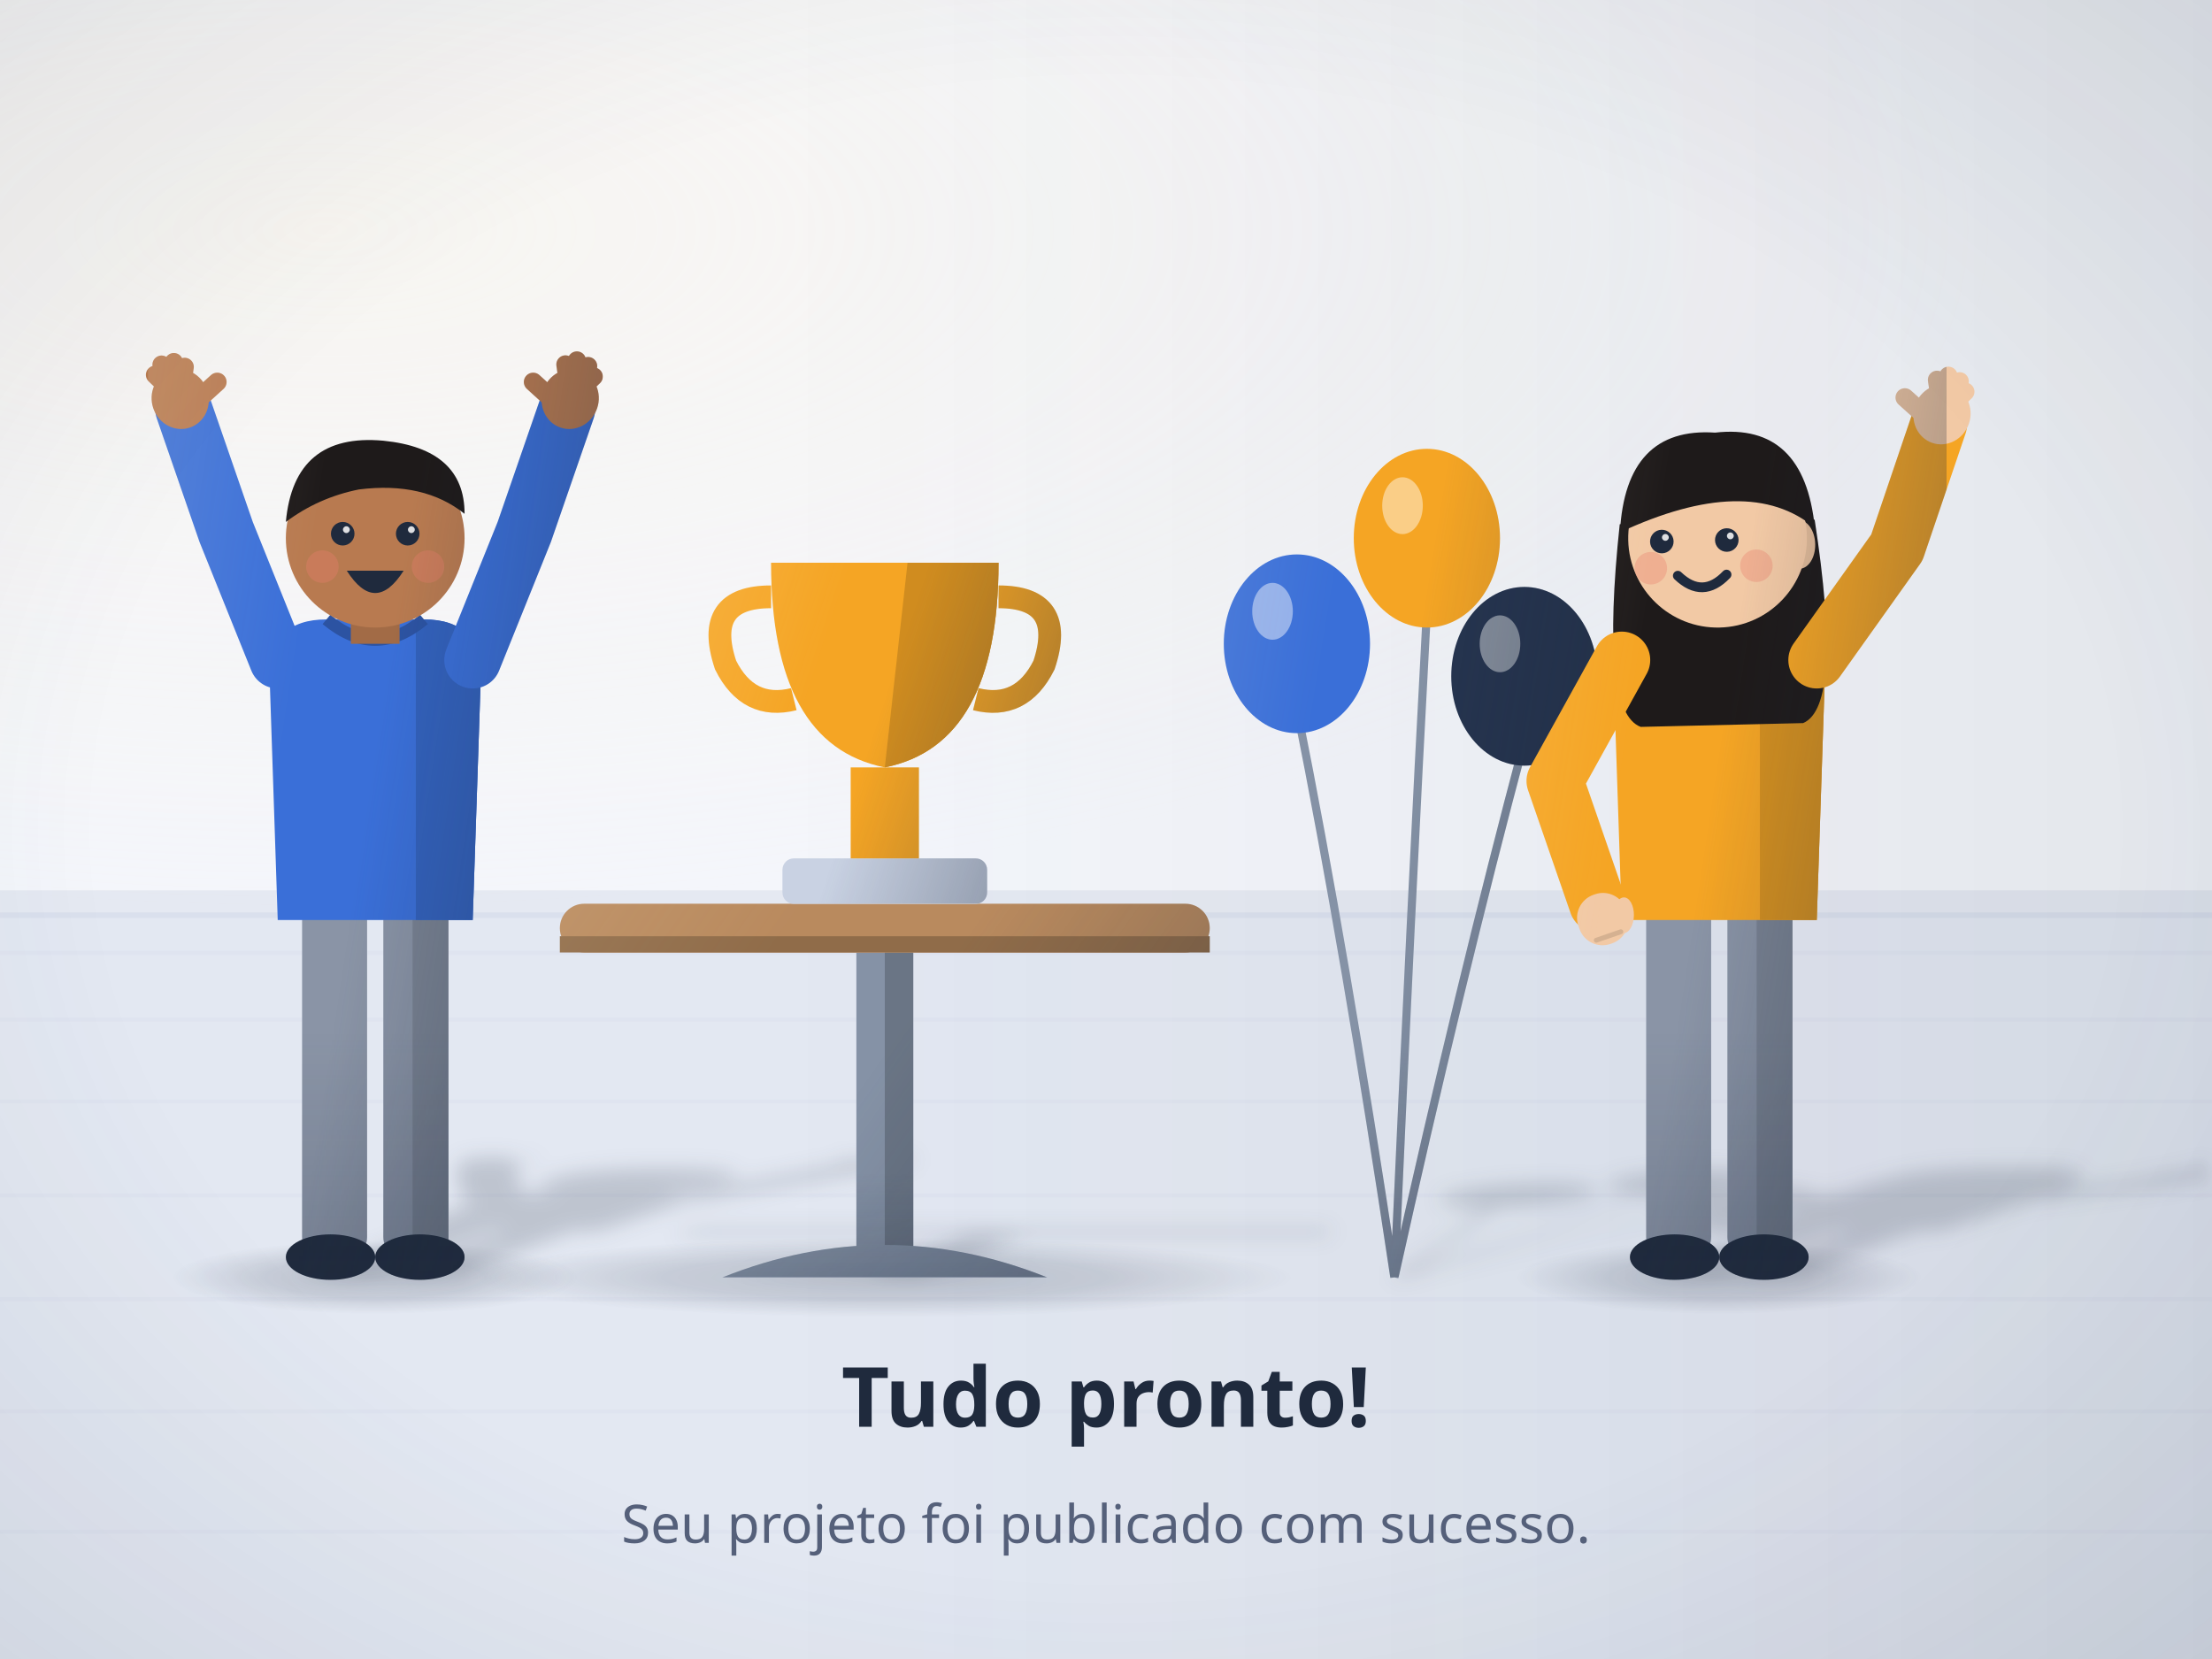
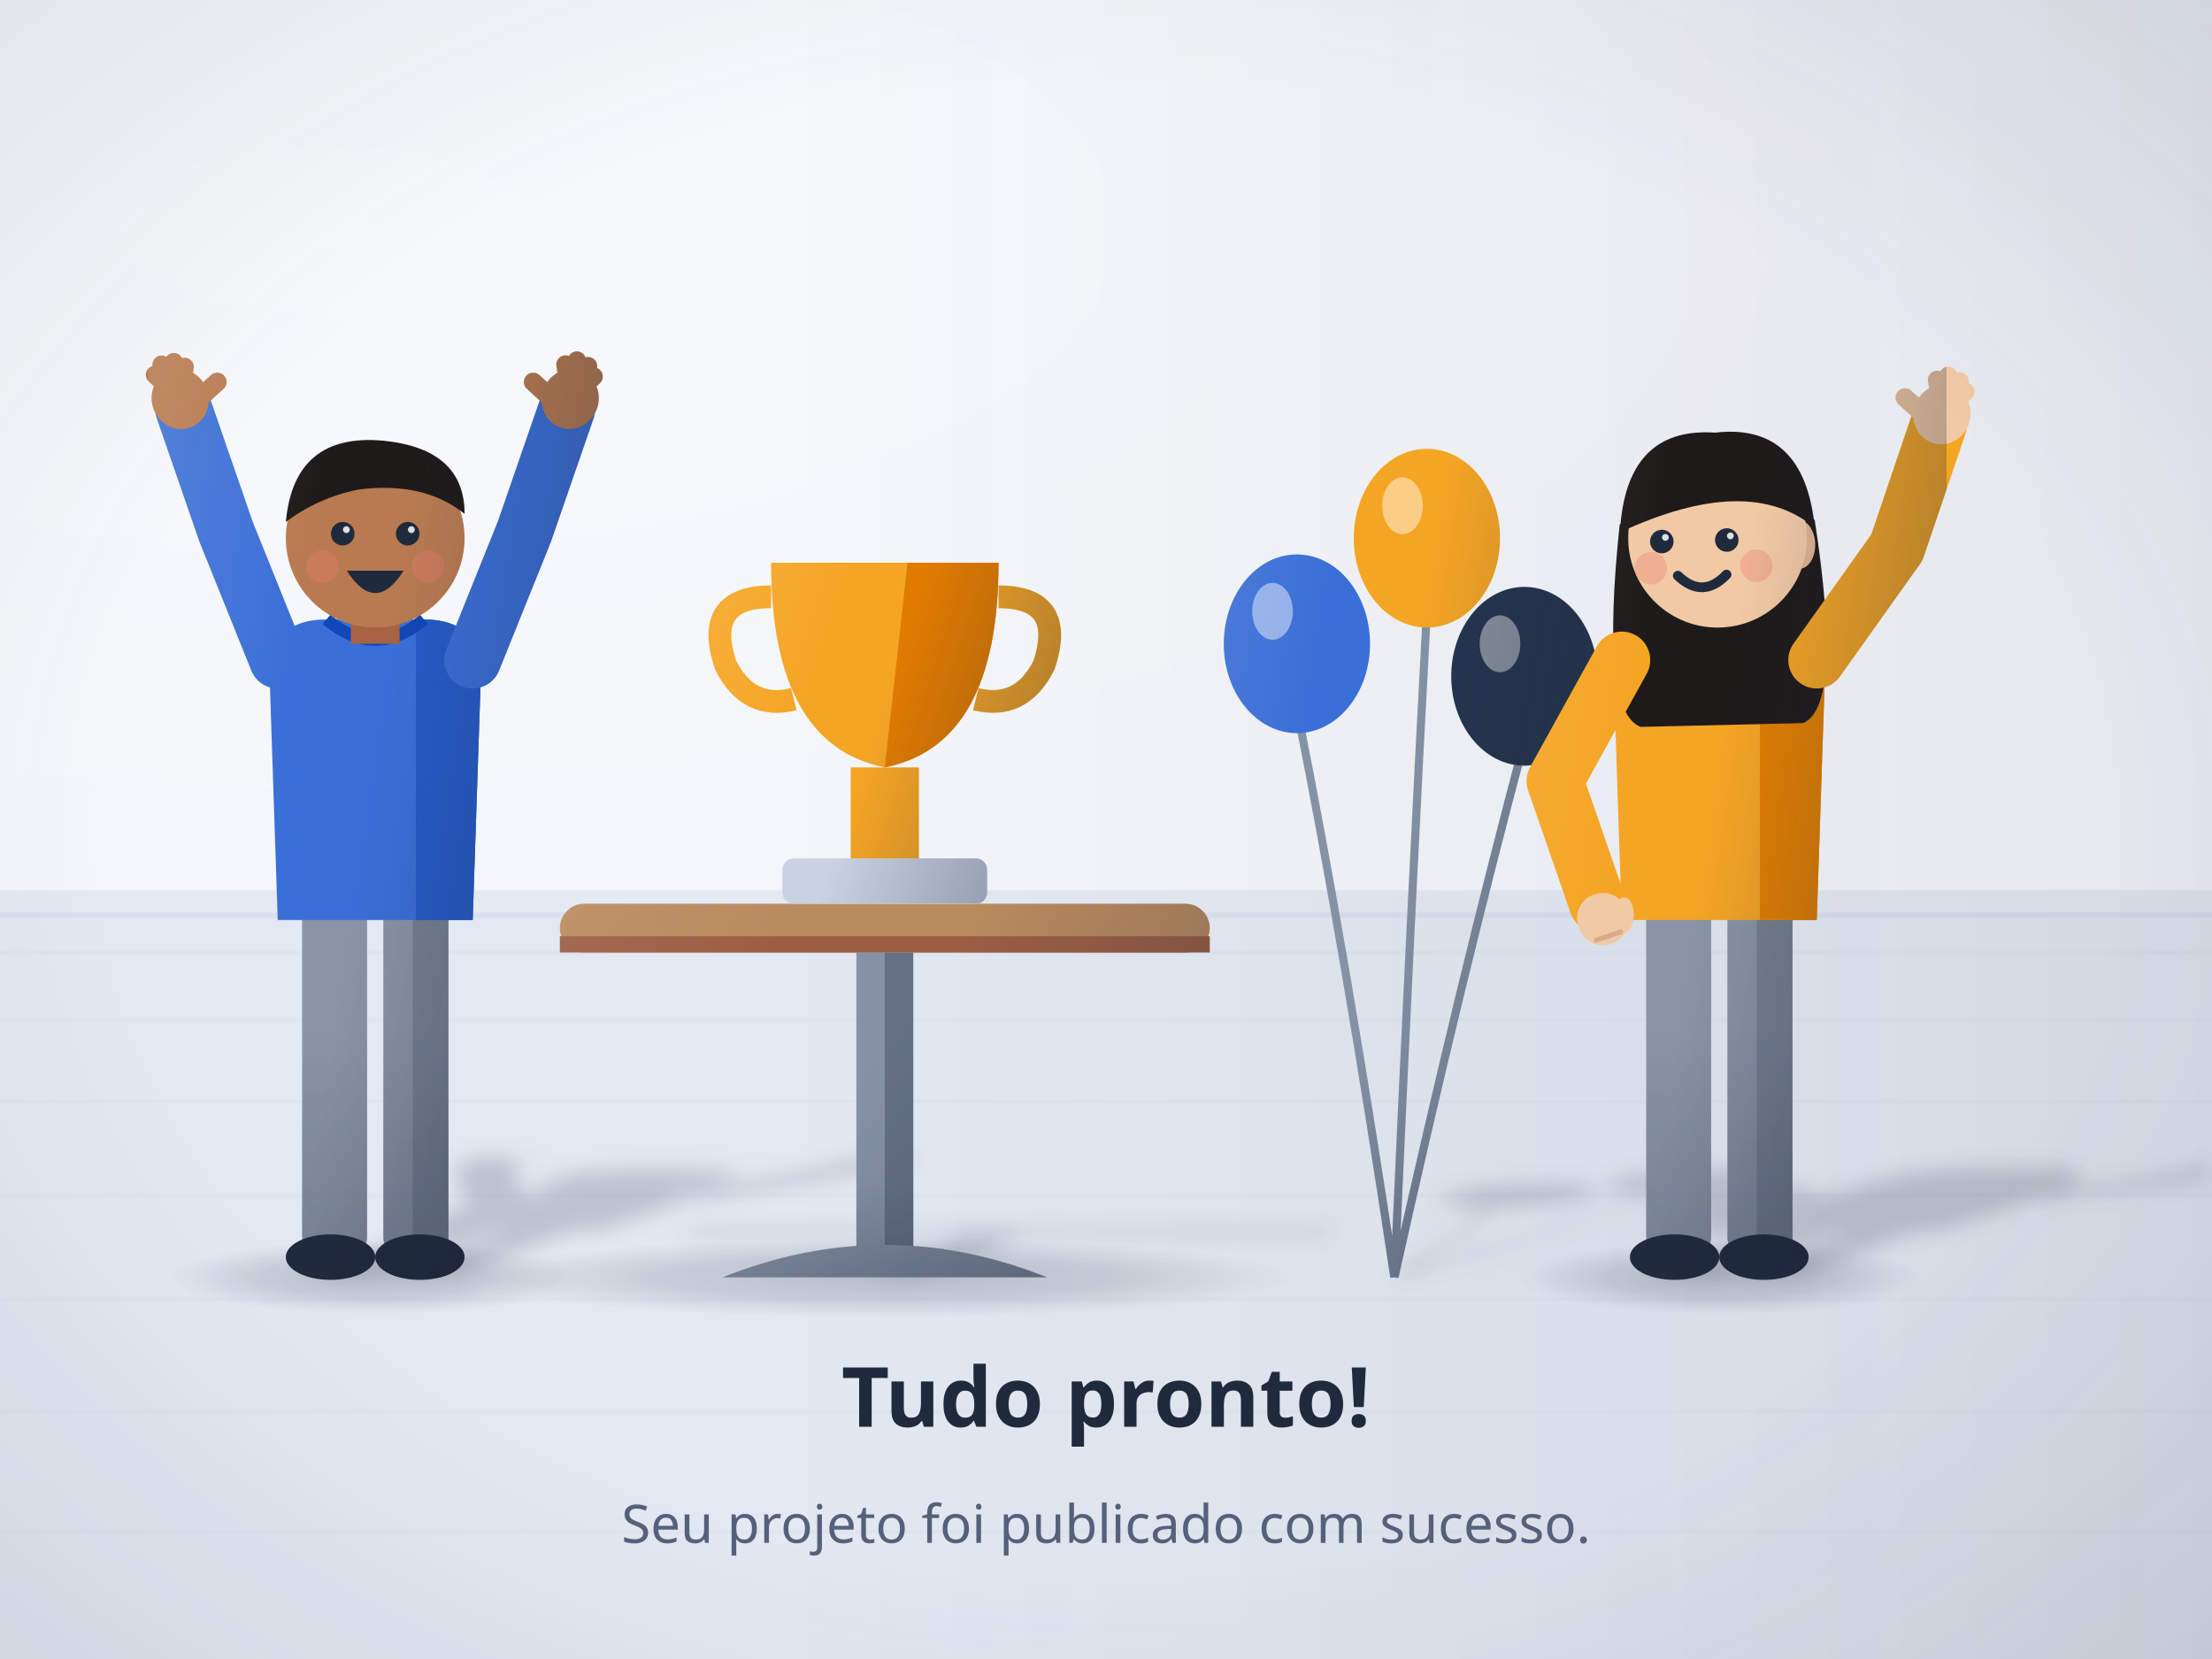
<svg xmlns="http://www.w3.org/2000/svg" width="800" height="600" viewBox="0 0 800 600">
  <defs>
    <linearGradient id="sky" x1="0" y1="0" x2="0" y2="1">
      <stop offset="0" stop-color="#DCEBF7" />
      <stop offset="1" stop-color="#EEF5FB" />
    </linearGradient>
    <radialGradient id="cshadow">
      <stop offset="0" stop-color="rgb(31,42,61)" stop-opacity="0.195" />
      <stop offset="0.55" stop-color="rgb(31,42,61)" stop-opacity="0.143" />
      <stop offset="1" stop-color="rgb(31,42,61)" stop-opacity="0" />
    </radialGradient>
    <filter id="hazeFar" color-interpolation-filters="sRGB">
      <feColorMatrix type="matrix" values="0.92 0 0 0 0.077 0 0.92 0 0 0.077 0 0 0.92 0 0.079 0 0 0 1 0" />
    </filter>
    <filter id="hazeMid" color-interpolation-filters="sRGB">
      <feColorMatrix type="matrix" values="0.96 0 0 0 0.038 0 0.96 0 0 0.039 0 0 0.96 0 0.039 0 0 0 1 0" />
    </filter>
-     <linearGradient id="lgShade" x1="0" y1="0" x2="1" y2="0.35">
+     <linearGradient id="lgLight" x1="0" y1="0" x2="1" y2="0.35">
      <stop offset="0" stop-color="#FFF4DE" stop-opacity="0.156" />
      <stop offset="0.42" stop-color="#FFF4DE" stop-opacity="0" />
+     </linearGradient>
+     <linearGradient id="lgShade" x1="0" y1="0" x2="1" y2="0.35">
      <stop offset="0.6" stop-color="rgb(31,42,61)" stop-opacity="0" />
      <stop offset="1" stop-color="rgb(31,42,61)" stop-opacity="0.300" />
    </linearGradient>
    <linearGradient id="lgAO" x1="0" y1="0" x2="0" y2="1">
      <stop offset="0.72" stop-color="rgb(31,42,61)" stop-opacity="0" />
      <stop offset="1" stop-color="rgb(31,42,61)" stop-opacity="0.192" />
    </linearGradient>
    <filter id="toWhite" color-interpolation-filters="sRGB">
      <feColorMatrix values="0 0 0 0 1 0 0 0 0 1 0 0 0 0 1 0 0 0 1 0" />
    </filter>
    <filter id="castF" x="-30%" y="-30%" width="160%" height="160%" color-interpolation-filters="sRGB">
      <feColorMatrix values="0 0 0 0 0.122 0 0 0 0 0.165 0 0 0 0 0.239 0 0 0 1 0" />
      <feGaussianBlur stdDeviation="3.6" />
    </filter>
    <clipPath id="groundClip">
      <rect y="330.0" width="800" height="600" />
    </clipPath>
    <radialGradient id="glow" cx="0.15" cy="0.25" r="0.75">
      <stop offset="0" stop-color="#FFF4DE" stop-opacity="0.330" />
      <stop offset="1" stop-color="#FFF4DE" stop-opacity="0" />
    </radialGradient>
    <linearGradient id="falloff" x1="0" y1="0" x2="1" y2="0">
      <stop offset="0.35" stop-color="rgb(31,42,61)" stop-opacity="0" />
      <stop offset="1" stop-color="rgb(31,42,61)" stop-opacity="0.078" />
    </linearGradient>
    <radialGradient id="vignette" cx="0.5" cy="0.5" r="0.75">
      <stop offset="0.6" stop-color="rgb(31,42,61)" stop-opacity="0" />
      <stop offset="1" stop-color="rgb(31,42,61)" stop-opacity="0.102" />
    </radialGradient>
  </defs>
  <rect width="800" height="330" fill="#F4F6FB" />
  <rect y="330" width="800" height="270" fill="#E3E8F2" />
  <rect y="322" width="800" height="10" fill="#C9D2E3" fill-opacity="0.35" stroke-opacity="0.35" />
  <rect x="0" y="343.9" width="800" height="1.5" fill="#C9D2E3" fill-opacity="0.15" stroke-opacity="0.15" />
  <rect x="0" y="368.0" width="800" height="1.5" fill="#C9D2E3" fill-opacity="0.15" stroke-opacity="0.15" />
  <rect x="0" y="397.6" width="800" height="1.5" fill="#C9D2E3" fill-opacity="0.15" stroke-opacity="0.15" />
  <rect x="0" y="431.6" width="800" height="1.5" fill="#C9D2E3" fill-opacity="0.15" stroke-opacity="0.15" />
  <rect x="0" y="469.1" width="800" height="1.5" fill="#C9D2E3" fill-opacity="0.15" stroke-opacity="0.15" />
  <rect x="0" y="509.7" width="800" height="1.5" fill="#C9D2E3" fill-opacity="0.15" stroke-opacity="0.15" />
  <rect x="0" y="553.2" width="800" height="1.5" fill="#C9D2E3" fill-opacity="0.15" stroke-opacity="0.15" />
-   <rect width="800" height="330" fill="url(#glow)" />
-   <rect width="800" height="600" fill="url(#falloff)" />
-   <g clip-path="url(#groundClip)" opacity="0.189">
+   <rect width="800" height="330" fill="url(#glow)" style="mix-blend-mode: screen;" />
+   <rect width="800" height="600" fill="url(#falloff)" style="mix-blend-mode: multiply;" />
+   <g clip-path="url(#groundClip)" opacity="0.189" style="mix-blend-mode: multiply;">
    <g filter="url(#castF)">
      <use href="#b_festa_mesa" transform="translate(320.0 462.0) matrix(1 0 -0.350 0.13 0 0) scale(2.938)" />
      <use href="#b_festa_baloes" transform="translate(504.3 462.0) matrix(1 0 -0.350 0.13 0 0) scale(2.938)" />
      <use href="#b_festa_pessoa1" transform="translate(135.7 462.0) matrix(1 0 -0.350 0.13 0 0) scale(2.938)" />
      <use href="#b_festa_pessoa2" transform="translate(621.8 462.0) matrix(1 0 -0.350 0.13 0 0) scale(2.938)" />
    </g>
  </g>
  <g transform="translate(320.0 462.0) scale(2.938)">
    <ellipse cx="0" cy="0" rx="50.0" ry="4.9" fill="url(#cshadow)" />
  </g>
-   <g id="festa_mesa" transform="translate(320.0 462.0) scale(2.938)">
-     <g id="b_festa_mesa">
-       <rect x="-3.5" y="-40" width="7" height="37" rx="0" fill="#8592A6" />
-       <rect x="0" y="-40" width="3.5" height="37" rx="0" fill="#6a7585" />
-       <path d="M-20 0 Q0 -8 20 0 Z" fill="#8592A6" />
-       <rect x="-40" y="-46" width="80" height="6" rx="3" fill="#B98A5E" />
-       <rect x="-40" y="-42" width="80" height="2" rx="0" fill="#906c49" />
-     </g>
-   </g>
-   <mask id="mk_festa_mesa" maskUnits="userSpaceOnUse" x="155.5" y="299.8" width="329.0" height="162.2">
-     <use href="#b_festa_mesa" transform="translate(320.0 462.0) scale(2.938)" filter="url(#toWhite)" />
-   </mask>
-   <g mask="url(#mk_festa_mesa)" opacity="1">
-     <rect x="155.5" y="299.8" width="329.0" height="162.2" fill="url(#lgShade)" />
-     <rect x="202.5" y="326.9" width="235.0" height="135.1" fill="url(#lgAO)" />
-   </g>
-   <g id="festa_baloes" transform="translate(504.3 462.0) scale(2.938)">
-     <g id="b_festa_baloes">
-       <path d="M0 0 Q-6 -40 -12 -70 M0 0 Q2 -45 4 -82 M0 0 Q8 -36 16 -66" stroke="#8592A6" stroke-width="1" fill="none" />
-       <ellipse cx="-12" cy="-78" rx="9" ry="11" fill="#3A6FD8" />
-       <ellipse cx="-15" cy="-82" rx="2.5" ry="3.5" fill="#FFFFFF" fill-opacity="0.45" stroke-opacity="0.45" />
-       <ellipse cx="4" cy="-91" rx="9" ry="11" fill="#F5A524" />
-       <ellipse cx="1" cy="-95" rx="2.5" ry="3.5" fill="#FFFFFF" fill-opacity="0.45" stroke-opacity="0.45" />
-       <ellipse cx="16" cy="-74" rx="9" ry="11" fill="#25344F" />
-       <ellipse cx="13" cy="-78" rx="2.5" ry="3.5" fill="#FFFFFF" fill-opacity="0.45" stroke-opacity="0.45" />
-     </g>
-   </g>
-   <mask id="mk_festa_baloes" maskUnits="userSpaceOnUse" x="422.0" y="109.5" width="164.5" height="352.5">
-     <use href="#b_festa_baloes" transform="translate(504.3 462.0) scale(2.938)" filter="url(#toWhite)" />
-   </mask>
-   <g mask="url(#mk_festa_baloes)" opacity="1">
-     <rect x="422.0" y="109.5" width="164.5" height="352.5" fill="url(#lgShade)" />
-     <rect x="445.5" y="168.2" width="117.5" height="293.8" fill="url(#lgAO)" />
+   <g style="isolation: isolate;">
+     <g id="festa_mesa" transform="translate(320.0 462.0) scale(2.938)">
+       <g id="b_festa_mesa">
+         <rect x="-3.5" y="-40" width="7" height="37" rx="0" fill="#8592A6" />
+         <rect x="0" y="-40" width="3.5" height="37" rx="0" fill="#647185" />
+         <path d="M-20 0 Q0 -8 20 0 Z" fill="#8592A6" />
+         <rect x="-40" y="-46" width="80" height="6" rx="3" fill="#B98A5E" />
+         <rect x="-40" y="-42" width="80" height="2" rx="0" fill="#9B5E43" />
+       </g>
+     </g>
+     <mask id="mk_festa_mesa" maskUnits="userSpaceOnUse" x="155.5" y="299.8" width="329.0" height="162.2">
+       <use href="#b_festa_mesa" transform="translate(320.0 462.0) scale(2.938)" filter="url(#toWhite)" />
+     </mask>
+     <g mask="url(#mk_festa_mesa)" opacity="1">
+       <rect x="155.5" y="299.8" width="329.0" height="162.2" fill="url(#lgLight)" style="mix-blend-mode: screen;" />
+       <rect x="155.5" y="299.8" width="329.0" height="162.2" fill="url(#lgShade)" style="mix-blend-mode: multiply;" />
+       <rect x="202.5" y="326.9" width="235.0" height="135.1" fill="url(#lgAO)" style="mix-blend-mode: multiply;" />
+     </g>
+   </g>
+   <g style="isolation: isolate;">
+     <g id="festa_baloes" transform="translate(504.3 462.0) scale(2.938)">
+       <g id="b_festa_baloes">
+         <path d="M0 0 Q-6 -40 -12 -70 M0 0 Q2 -45 4 -82 M0 0 Q8 -36 16 -66" stroke="#8592A6" stroke-width="1" fill="none" />
+         <ellipse cx="-12" cy="-78" rx="9" ry="11" fill="#3A6FD8" />
+         <ellipse cx="-15" cy="-82" rx="2.5" ry="3.5" fill="#FFFFFF" fill-opacity="0.45" stroke-opacity="0.45" />
+         <ellipse cx="4" cy="-91" rx="9" ry="11" fill="#F5A524" />
+         <ellipse cx="1" cy="-95" rx="2.5" ry="3.5" fill="#FFFFFF" fill-opacity="0.45" stroke-opacity="0.45" />
+         <ellipse cx="16" cy="-74" rx="9" ry="11" fill="#25344F" />
+         <ellipse cx="13" cy="-78" rx="2.5" ry="3.5" fill="#FFFFFF" fill-opacity="0.45" stroke-opacity="0.45" />
+       </g>
+     </g>
+     <mask id="mk_festa_baloes" maskUnits="userSpaceOnUse" x="422.0" y="109.5" width="164.5" height="352.5">
+       <use href="#b_festa_baloes" transform="translate(504.3 462.0) scale(2.938)" filter="url(#toWhite)" />
+     </mask>
+     <g mask="url(#mk_festa_baloes)" opacity="1">
+       <rect x="422.0" y="109.5" width="164.5" height="352.5" fill="url(#lgLight)" style="mix-blend-mode: screen;" />
+       <rect x="422.0" y="109.5" width="164.5" height="352.5" fill="url(#lgShade)" style="mix-blend-mode: multiply;" />
+       <rect x="445.5" y="168.2" width="117.5" height="293.8" fill="url(#lgAO)" style="mix-blend-mode: multiply;" />
+     </g>
  </g>
  <g transform="translate(135.7 462.0) scale(2.938)">
    <ellipse cx="0" cy="0" rx="25.0" ry="4.5" fill="url(#cshadow)" />
  </g>
-   <g id="festa_pessoa1" transform="translate(135.7 462.0) scale(2.938)">
-     <g id="b_festa_pessoa1">
-       <g transform="scale(1 1)">
-         <rect x="-9" y="-47" width="8" height="45" rx="3" fill="#8A94A6" />
-         <rect x="1" y="-47" width="8" height="45" rx="3" fill="#8A94A6" />
-         <rect x="4.6" y="-47" width="4.4" height="45" rx="2" fill="#798292" />
-         <ellipse cx="-5.5" cy="-2.5" rx="5.5" ry="2.8" fill="#1F2A3D" />
-         <ellipse cx="5.5" cy="-2.5" rx="5.5" ry="2.8" fill="#1F2A3D" />
-         <path d="M-13 -74 Q-13 -81 -6 -81 L6 -81 Q13 -81 13 -74 L12 -44 L-12 -44 Z" fill="#3A6FD8" />
-         <path d="M5 -81 L6 -81 Q13 -81 13 -74 L12 -44 L5 -44 Z" fill="#3261bc" />
-         <path d="M-6 -81 Q0 -76 6 -81" stroke="#2c53a2" stroke-width="1.5" fill="none" />
-       </g>
-       <g transform="translate(0 0) scale(1) rotate(0 0 -82)">
-         <rect x="-3" y="-85" width="6" height="7" fill="#a26b46" />
-         <circle cx="0" cy="-91" r="11" fill="#B87A50" />
-         <path d="M-11 -93 Q-10 -104 1 -103 Q11 -102 11 -94 Q6 -98 -2 -97 Q-7 -96 -11 -93 Z" fill="#1E1A1A" />
-         <circle cx="-4" cy="-91.55" r="1.45" fill="#1F2A3D" />
-         <circle cx="-3.55" cy="-92.05" r="0.42" fill="#FFFFFF" fill-opacity="0.85" stroke-opacity="0.85" />
-         <circle cx="4" cy="-91.55" r="1.45" fill="#1F2A3D" />
-         <circle cx="4.45" cy="-92.05" r="0.42" fill="#FFFFFF" fill-opacity="0.85" stroke-opacity="0.85" />
-         <path d="M-3.5 -87 Q0 -81.5 3.5 -87 Z" fill="#1F2A3D" />
-         <circle cx="-6.5" cy="-87.5" r="2" fill="#E9806E" fill-opacity="0.35" stroke-opacity="0.35" />
-         <circle cx="6.5" cy="-87.5" r="2" fill="#E9806E" fill-opacity="0.35" stroke-opacity="0.35" />
-       </g>
-       <g transform="scale(1 1)">
-         <path d="M-12 -76 L-18.35 -91.77 L-23.58 -106.89" stroke="#3A6FD8" fill="none" stroke-linecap="round" stroke-linejoin="round" stroke-width="7" />
-         <g transform="translate(-23.58 -106.89) rotate(-109.1)">
-           <ellipse cx="1.3" cy="0" rx="3.7" ry="3.5" fill="#B87A50" />
-           <path d="M3 -0.86 L5.14 -1.95" stroke="#B87A50" stroke-width="2.25" stroke-linecap="round" />
-           <path d="M3 -0.3 L6.06 -0.78" stroke="#B87A50" stroke-width="2.25" stroke-linecap="round" />
-           <path d="M3 0.3 L5.86 0.75" stroke="#B87A50" stroke-width="2.25" stroke-linecap="round" />
-           <path d="M3 0.86 L4.87 1.82" stroke="#B87A50" stroke-width="2.25" stroke-linecap="round" />
-           <path d="M0.6 2.2 L1.8 5" stroke="#B87A50" stroke-width="2.3" stroke-linecap="round" />
-         </g>
-         <path d="M12 -76 L18.35 -91.77 L23.58 -106.89" stroke="#3A6FD8" fill="none" stroke-linecap="round" stroke-linejoin="round" stroke-width="7" />
-         <g transform="translate(23.58 -106.89) rotate(-70.9)">
-           <ellipse cx="1.3" cy="0" rx="3.7" ry="3.5" fill="#B87A50" />
-           <path d="M3 -0.86 L5.14 -1.95" stroke="#B87A50" stroke-width="2.25" stroke-linecap="round" />
-           <path d="M3 -0.3 L6.06 -0.78" stroke="#B87A50" stroke-width="2.25" stroke-linecap="round" />
-           <path d="M3 0.3 L5.86 0.75" stroke="#B87A50" stroke-width="2.25" stroke-linecap="round" />
-           <path d="M3 0.86 L4.87 1.82" stroke="#B87A50" stroke-width="2.25" stroke-linecap="round" />
-           <path d="M0.6 -2.2 L1.8 -5" stroke="#B87A50" stroke-width="2.3" stroke-linecap="round" />
-         </g>
-       </g>
-     </g>
-   </g>
-   <mask id="mk_festa_pessoa1" maskUnits="userSpaceOnUse" x="53.5" y="81.3" width="164.5" height="380.7">
-     <use href="#b_festa_pessoa1" transform="translate(135.7 462.0) scale(2.938)" filter="url(#toWhite)" />
-   </mask>
-   <g mask="url(#mk_festa_pessoa1)" opacity="1">
-     <rect x="53.5" y="81.3" width="164.5" height="380.7" fill="url(#lgShade)" />
-     <rect x="77.0" y="144.7" width="117.5" height="317.3" fill="url(#lgAO)" />
+   <g style="isolation: isolate;">
+     <g id="festa_pessoa1" transform="translate(135.7 462.0) scale(2.938)">
+       <g id="b_festa_pessoa1">
+         <g transform="scale(1 1)">
+           <rect x="-9" y="-47" width="8" height="45" rx="3" fill="#8A94A6" />
+           <rect x="1" y="-47" width="8" height="45" rx="3" fill="#8A94A6" />
+           <rect x="4.6" y="-47" width="4.4" height="45" rx="2" fill="#768092" />
+           <ellipse cx="-5.5" cy="-2.5" rx="5.5" ry="2.8" fill="#1F2A3D" />
+           <ellipse cx="5.5" cy="-2.5" rx="5.5" ry="2.8" fill="#1F2A3D" />
+           <path d="M-13 -74 Q-13 -81 -6 -81 L6 -81 Q13 -81 13 -74 L12 -44 L-12 -44 Z" fill="#3A6FD8" />
+           <path d="M5 -81 L6 -81 Q13 -81 13 -74 L12 -44 L5 -44 Z" fill="#255BC7" />
+           <path d="M-6 -81 Q0 -76 6 -81" stroke="#1147B8" stroke-width="1.5" fill="none" />
+         </g>
+         <g transform="translate(0 0) scale(1) rotate(0 0 -82)">
+           <rect x="-3" y="-85" width="6" height="7" fill="#A86344" />
+           <circle cx="0" cy="-91" r="11" fill="#B87A50" />
+           <path d="M-11 -93 Q-10 -104 1 -103 Q11 -102 11 -94 Q6 -98 -2 -97 Q-7 -96 -11 -93 Z" fill="#1E1A1A" />
+           <circle cx="-4" cy="-91.55" r="1.45" fill="#1F2A3D" />
+           <circle cx="-3.55" cy="-92.05" r="0.42" fill="#FFFFFF" fill-opacity="0.85" stroke-opacity="0.85" />
+           <circle cx="4" cy="-91.55" r="1.45" fill="#1F2A3D" />
+           <circle cx="4.45" cy="-92.05" r="0.42" fill="#FFFFFF" fill-opacity="0.85" stroke-opacity="0.85" />
+           <path d="M-3.5 -87 Q0 -81.5 3.5 -87 Z" fill="#1F2A3D" />
+           <circle cx="-6.5" cy="-87.5" r="2" fill="#E9806E" fill-opacity="0.35" stroke-opacity="0.35" />
+           <circle cx="6.5" cy="-87.5" r="2" fill="#E9806E" fill-opacity="0.35" stroke-opacity="0.35" />
+         </g>
+         <g transform="scale(1 1)">
+           <path d="M-12 -76 L-18.35 -91.77 L-23.58 -106.89" stroke="#3A6FD8" fill="none" stroke-linecap="round" stroke-linejoin="round" stroke-width="7" />
+           <g transform="translate(-23.58 -106.89) rotate(-109.1)">
+             <ellipse cx="1.3" cy="0" rx="3.7" ry="3.5" fill="#B87A50" />
+             <path d="M3 -0.86 L5.14 -1.95" stroke="#B87A50" stroke-width="2.25" stroke-linecap="round" />
+             <path d="M3 -0.3 L6.06 -0.78" stroke="#B87A50" stroke-width="2.25" stroke-linecap="round" />
+             <path d="M3 0.3 L5.86 0.75" stroke="#B87A50" stroke-width="2.25" stroke-linecap="round" />
+             <path d="M3 0.86 L4.87 1.82" stroke="#B87A50" stroke-width="2.25" stroke-linecap="round" />
+             <path d="M0.6 2.2 L1.8 5" stroke="#B87A50" stroke-width="2.3" stroke-linecap="round" />
+           </g>
+           <path d="M12 -76 L18.35 -91.77 L23.58 -106.89" stroke="#3A6FD8" fill="none" stroke-linecap="round" stroke-linejoin="round" stroke-width="7" />
+           <g transform="translate(23.58 -106.89) rotate(-70.9)">
+             <ellipse cx="1.3" cy="0" rx="3.7" ry="3.5" fill="#B87A50" />
+             <path d="M3 -0.86 L5.14 -1.95" stroke="#B87A50" stroke-width="2.25" stroke-linecap="round" />
+             <path d="M3 -0.3 L6.06 -0.78" stroke="#B87A50" stroke-width="2.25" stroke-linecap="round" />
+             <path d="M3 0.3 L5.86 0.75" stroke="#B87A50" stroke-width="2.25" stroke-linecap="round" />
+             <path d="M3 0.86 L4.87 1.82" stroke="#B87A50" stroke-width="2.25" stroke-linecap="round" />
+             <path d="M0.6 -2.2 L1.8 -5" stroke="#B87A50" stroke-width="2.3" stroke-linecap="round" />
+           </g>
+         </g>
+       </g>
+     </g>
+     <mask id="mk_festa_pessoa1" maskUnits="userSpaceOnUse" x="53.5" y="81.3" width="164.5" height="380.7">
+       <use href="#b_festa_pessoa1" transform="translate(135.7 462.0) scale(2.938)" filter="url(#toWhite)" />
+     </mask>
+     <g mask="url(#mk_festa_pessoa1)" opacity="1">
+       <rect x="53.5" y="81.3" width="164.5" height="380.7" fill="url(#lgLight)" style="mix-blend-mode: screen;" />
+       <rect x="53.5" y="81.3" width="164.5" height="380.7" fill="url(#lgShade)" style="mix-blend-mode: multiply;" />
+       <rect x="77.0" y="144.7" width="117.5" height="317.3" fill="url(#lgAO)" style="mix-blend-mode: multiply;" />
+     </g>
  </g>
  <g transform="translate(621.8 462.0) scale(2.938)">
    <ellipse cx="0" cy="0" rx="25.0" ry="4.5" fill="url(#cshadow)" />
  </g>
-   <g id="festa_pessoa2" transform="translate(621.8 462.0) scale(2.938)">
-     <g id="b_festa_pessoa2">
-       <g transform="scale(1 1)">
-         <rect x="-9" y="-47" width="8" height="45" rx="3" fill="#8A94A6" />
-         <rect x="1" y="-47" width="8" height="45" rx="3" fill="#8A94A6" />
-         <rect x="4.6" y="-47" width="4.4" height="45" rx="2" fill="#798292" />
-         <ellipse cx="-5.5" cy="-2.5" rx="5.5" ry="2.8" fill="#1F2A3D" />
-         <ellipse cx="5.5" cy="-2.5" rx="5.5" ry="2.8" fill="#1F2A3D" />
-         <path d="M-13 -74 Q-13 -81 -6 -81 L6 -81 Q13 -81 13 -74 L12 -44 L-12 -44 Z" fill="#F5A524" />
-         <path d="M5 -81 L6 -81 Q13 -81 13 -74 L12 -44 L5 -44 Z" fill="#d5901f" />
-         <path d="M-6 -81 Q0 -76 6 -81" stroke="#b87c1b" stroke-width="1.5" fill="none" />
-       </g>
-       <g transform="translate(0 0) scale(1) rotate(-1.34 0 -82)">
-         <rect x="-3" y="-85" width="6" height="7" fill="#d5b191" />
-         <path d="M-12 -93 Q-15 -70 -10 -68 L10 -68 Q15 -70 12 -93 Z" fill="#1E1A1A" />
-         <ellipse cx="10" cy="-90" rx="2" ry="3" fill="#dfb998" />
-         <circle cx="0" cy="-91" r="11" fill="#F2C9A5" />
-         <path d="M-12 -92 Q-11 -105 0 -104 Q11 -105 12 -92 Q4 -99 -12 -92 Z" fill="#1E1A1A" />
-         <circle cx="-6.87" cy="-90.75" r="1.45" fill="#1F2A3D" />
-         <circle cx="-6.42" cy="-91.25" r="0.42" fill="#FFFFFF" fill-opacity="0.85" stroke-opacity="0.85" />
-         <circle cx="1.13" cy="-90.75" r="1.45" fill="#1F2A3D" />
-         <circle cx="1.58" cy="-91.25" r="0.42" fill="#FFFFFF" fill-opacity="0.85" stroke-opacity="0.85" />
-         <path d="M-5 -86.5 Q-2 -83.5 1 -86.5" stroke="#1F2A3D" stroke-width="1.2" fill="none" stroke-linecap="round" />
-         <circle cx="-8.3" cy="-87.5" r="2" fill="#E9806E" fill-opacity="0.35" stroke-opacity="0.35" />
-         <circle cx="4.7" cy="-87.5" r="2" fill="#E9806E" fill-opacity="0.35" stroke-opacity="0.35" />
-       </g>
-       <g transform="scale(1 1)">
-         <path d="M-12 -76 L-20.23 -61.12 L-15 -46" stroke="#F5A524" fill="none" stroke-linecap="round" stroke-linejoin="round" stroke-width="7" />
-         <g transform="translate(-15 -46) rotate(70.94)">
-           <ellipse cx="1.2" cy="-0.9" rx="1.9" ry="1.3" fill="#d5b191" transform="rotate(30 1.2 -0.9)" />
-           <rect x="-1.2" y="-3.1" width="6.4" height="6.2" rx="3" fill="#F2C9A5" />
-           <ellipse cx="2.4" cy="-2.6" rx="2.2" ry="1.25" fill="#F2C9A5" transform="rotate(20 2.4 -2.6)" />
-           <path d="M4.2 -1.6 L4.2 1.6" stroke="#d5b191" stroke-width="0.6" stroke-linecap="round" />
-         </g>
-         <path d="M12 -76 L21.86 -89.85 L27 -105" stroke="#F5A524" fill="none" stroke-linecap="round" stroke-linejoin="round" stroke-width="7" />
-         <g transform="translate(27 -105) rotate(-71.27)">
-           <ellipse cx="1.3" cy="0" rx="3.7" ry="3.5" fill="#F2C9A5" />
-           <path d="M3 -0.86 L5.14 -1.95" stroke="#F2C9A5" stroke-width="2.25" stroke-linecap="round" />
-           <path d="M3 -0.3 L6.06 -0.78" stroke="#F2C9A5" stroke-width="2.25" stroke-linecap="round" />
-           <path d="M3 0.3 L5.86 0.75" stroke="#F2C9A5" stroke-width="2.25" stroke-linecap="round" />
-           <path d="M3 0.86 L4.87 1.82" stroke="#F2C9A5" stroke-width="2.25" stroke-linecap="round" />
-           <path d="M0.6 -2.2 L1.8 -5" stroke="#F2C9A5" stroke-width="2.3" stroke-linecap="round" />
-         </g>
-       </g>
-     </g>
-   </g>
-   <mask id="mk_festa_pessoa2" maskUnits="userSpaceOnUse" x="539.5" y="81.3" width="164.5" height="380.7">
-     <use href="#b_festa_pessoa2" transform="translate(621.8 462.0) scale(2.938)" filter="url(#toWhite)" />
-   </mask>
-   <g mask="url(#mk_festa_pessoa2)" opacity="1">
-     <rect x="539.5" y="81.3" width="164.5" height="380.7" fill="url(#lgShade)" />
-     <rect x="563.0" y="144.7" width="117.5" height="317.3" fill="url(#lgAO)" />
-   </g>
-   <g id="festa_trofeu" transform="translate(320.0 326.9) scale(4.113)">
-     <g id="b_festa_trofeu">
-       <rect x="-9" y="-4" width="18" height="4" rx="1" fill="#C9D2E3" />
-       <rect x="-3" y="-12" width="6" height="8" rx="0" fill="#F5A524" />
-       <path d="M-10 -30 L10 -30 Q10 -14 0 -12 Q-10 -14 -10 -30 Z" fill="#F5A524" />
-       <path d="M2 -30 L10 -30 Q10 -14 0 -12 Z" fill="#d08c1f" />
-       <path d="M-10 -27 Q-16 -27 -14 -21 Q-12 -17 -8 -18 M10 -27 Q16 -27 14 -21 Q12 -17 8 -18" stroke="#F5A524" stroke-width="2" fill="none" />
-     </g>
-   </g>
-   <mask id="mk_festa_trofeu" maskUnits="userSpaceOnUse" x="250.9" y="178.8" width="138.2" height="148.1">
-     <use href="#b_festa_trofeu" transform="translate(320.0 326.9) scale(4.113)" filter="url(#toWhite)" />
-   </mask>
-   <g mask="url(#mk_festa_trofeu)" opacity="1">
-     <rect x="250.9" y="178.8" width="138.2" height="148.1" fill="url(#lgShade)" />
-   </g>
-   <rect width="800" height="600" fill="url(#vignette)" />
+   <g style="isolation: isolate;">
+     <g id="festa_pessoa2" transform="translate(621.8 462.0) scale(2.938)">
+       <g id="b_festa_pessoa2">
+         <g transform="scale(1 1)">
+           <rect x="-9" y="-47" width="8" height="45" rx="3" fill="#8A94A6" />
+           <rect x="1" y="-47" width="8" height="45" rx="3" fill="#8A94A6" />
+           <rect x="4.6" y="-47" width="4.4" height="45" rx="2" fill="#768092" />
+           <ellipse cx="-5.5" cy="-2.5" rx="5.5" ry="2.8" fill="#1F2A3D" />
+           <ellipse cx="5.5" cy="-2.5" rx="5.5" ry="2.8" fill="#1F2A3D" />
+           <path d="M-13 -74 Q-13 -81 -6 -81 L6 -81 Q13 -81 13 -74 L12 -44 L-12 -44 Z" fill="#F5A524" />
+           <path d="M5 -81 L6 -81 Q13 -81 13 -74 L12 -44 L5 -44 Z" fill="#E48000" />
+           <path d="M-6 -81 Q0 -76 6 -81" stroke="#D05F00" stroke-width="1.5" fill="none" />
+         </g>
+         <g transform="translate(0 0) scale(1) rotate(-1.34 0 -82)">
+           <rect x="-3" y="-85" width="6" height="7" fill="#DAAA8D" />
+           <path d="M-12 -93 Q-15 -70 -10 -68 L10 -68 Q15 -70 12 -93 Z" fill="#1E1A1A" />
+           <ellipse cx="10" cy="-90" rx="2" ry="3" fill="#E2B495" />
+           <circle cx="0" cy="-91" r="11" fill="#F2C9A5" />
+           <path d="M-12 -92 Q-11 -105 0 -104 Q11 -105 12 -92 Q4 -99 -12 -92 Z" fill="#1E1A1A" />
+           <circle cx="-6.87" cy="-90.75" r="1.45" fill="#1F2A3D" />
+           <circle cx="-6.42" cy="-91.25" r="0.42" fill="#FFFFFF" fill-opacity="0.85" stroke-opacity="0.85" />
+           <circle cx="1.13" cy="-90.75" r="1.45" fill="#1F2A3D" />
+           <circle cx="1.58" cy="-91.25" r="0.42" fill="#FFFFFF" fill-opacity="0.85" stroke-opacity="0.85" />
+           <path d="M-5 -86.5 Q-2 -83.5 1 -86.5" stroke="#1F2A3D" stroke-width="1.2" fill="none" stroke-linecap="round" />
+           <circle cx="-8.3" cy="-87.5" r="2" fill="#E9806E" fill-opacity="0.35" stroke-opacity="0.35" />
+           <circle cx="4.7" cy="-87.5" r="2" fill="#E9806E" fill-opacity="0.35" stroke-opacity="0.35" />
+         </g>
+         <g transform="scale(1 1)">
+           <path d="M-12 -76 L-20.23 -61.12 L-15 -46" stroke="#F5A524" fill="none" stroke-linecap="round" stroke-linejoin="round" stroke-width="7" />
+           <g transform="translate(-15 -46) rotate(70.94)">
+             <ellipse cx="1.2" cy="-0.9" rx="1.9" ry="1.3" fill="#DAAA8D" transform="rotate(30 1.2 -0.9)" />
+             <rect x="-1.2" y="-3.1" width="6.4" height="6.2" rx="3" fill="#F2C9A5" />
+             <ellipse cx="2.4" cy="-2.6" rx="2.2" ry="1.25" fill="#F2C9A5" transform="rotate(20 2.4 -2.6)" />
+             <path d="M4.2 -1.6 L4.2 1.6" stroke="#DAAA8D" stroke-width="0.6" stroke-linecap="round" />
+           </g>
+           <path d="M12 -76 L21.86 -89.85 L27 -105" stroke="#F5A524" fill="none" stroke-linecap="round" stroke-linejoin="round" stroke-width="7" />
+           <g transform="translate(27 -105) rotate(-71.27)">
+             <ellipse cx="1.3" cy="0" rx="3.7" ry="3.5" fill="#F2C9A5" />
+             <path d="M3 -0.86 L5.14 -1.95" stroke="#F2C9A5" stroke-width="2.25" stroke-linecap="round" />
+             <path d="M3 -0.3 L6.06 -0.78" stroke="#F2C9A5" stroke-width="2.25" stroke-linecap="round" />
+             <path d="M3 0.3 L5.86 0.75" stroke="#F2C9A5" stroke-width="2.25" stroke-linecap="round" />
+             <path d="M3 0.86 L4.87 1.82" stroke="#F2C9A5" stroke-width="2.25" stroke-linecap="round" />
+             <path d="M0.6 -2.2 L1.8 -5" stroke="#F2C9A5" stroke-width="2.3" stroke-linecap="round" />
+           </g>
+         </g>
+       </g>
+     </g>
+     <mask id="mk_festa_pessoa2" maskUnits="userSpaceOnUse" x="539.5" y="81.3" width="164.5" height="380.7">
+       <use href="#b_festa_pessoa2" transform="translate(621.8 462.0) scale(2.938)" filter="url(#toWhite)" />
+     </mask>
+     <g mask="url(#mk_festa_pessoa2)" opacity="1">
+       <rect x="539.5" y="81.3" width="164.5" height="380.7" fill="url(#lgLight)" style="mix-blend-mode: screen;" />
+       <rect x="539.5" y="81.3" width="164.5" height="380.7" fill="url(#lgShade)" style="mix-blend-mode: multiply;" />
+       <rect x="563.0" y="144.7" width="117.5" height="317.3" fill="url(#lgAO)" style="mix-blend-mode: multiply;" />
+     </g>
+   </g>
+   <g style="isolation: isolate;">
+     <g id="festa_trofeu" transform="translate(320.0 326.9) scale(4.113)">
+       <g id="b_festa_trofeu">
+         <rect x="-9" y="-4" width="18" height="4" rx="1" fill="#C9D2E3" />
+         <rect x="-3" y="-12" width="6" height="8" rx="0" fill="#F5A524" />
+         <path d="M-10 -30 L10 -30 Q10 -14 0 -12 Q-10 -14 -10 -30 Z" fill="#F5A524" />
+         <path d="M2 -30 L10 -30 Q10 -14 0 -12 Z" fill="#E17B00" />
+         <path d="M-10 -27 Q-16 -27 -14 -21 Q-12 -17 -8 -18 M10 -27 Q16 -27 14 -21 Q12 -17 8 -18" stroke="#F5A524" stroke-width="2" fill="none" />
+       </g>
+     </g>
+     <mask id="mk_festa_trofeu" maskUnits="userSpaceOnUse" x="250.9" y="178.8" width="138.2" height="148.1">
+       <use href="#b_festa_trofeu" transform="translate(320.0 326.9) scale(4.113)" filter="url(#toWhite)" />
+     </mask>
+     <g mask="url(#mk_festa_trofeu)" opacity="1">
+       <rect x="250.9" y="178.8" width="138.2" height="148.1" fill="url(#lgLight)" style="mix-blend-mode: screen;" />
+       <rect x="250.9" y="178.8" width="138.2" height="148.1" fill="url(#lgShade)" style="mix-blend-mode: multiply;" />
+     </g>
+   </g>
+   <rect width="800" height="600" fill="url(#vignette)" style="mix-blend-mode: multiply;" />
  <text x="400.0" y="516.0" font-family="Poppins" font-size="30.0" font-weight="700" fill="#1F2A3D" text-anchor="middle">
    <tspan x="400.0">Tudo pronto!</tspan>
  </text>
  <text x="400.0" y="558.0" font-family="Poppins" font-size="19.2" font-weight="400" fill="#55607A" text-anchor="middle">
    <tspan x="400.0">Seu projeto foi publicado com sucesso.</tspan>
  </text>
</svg>
